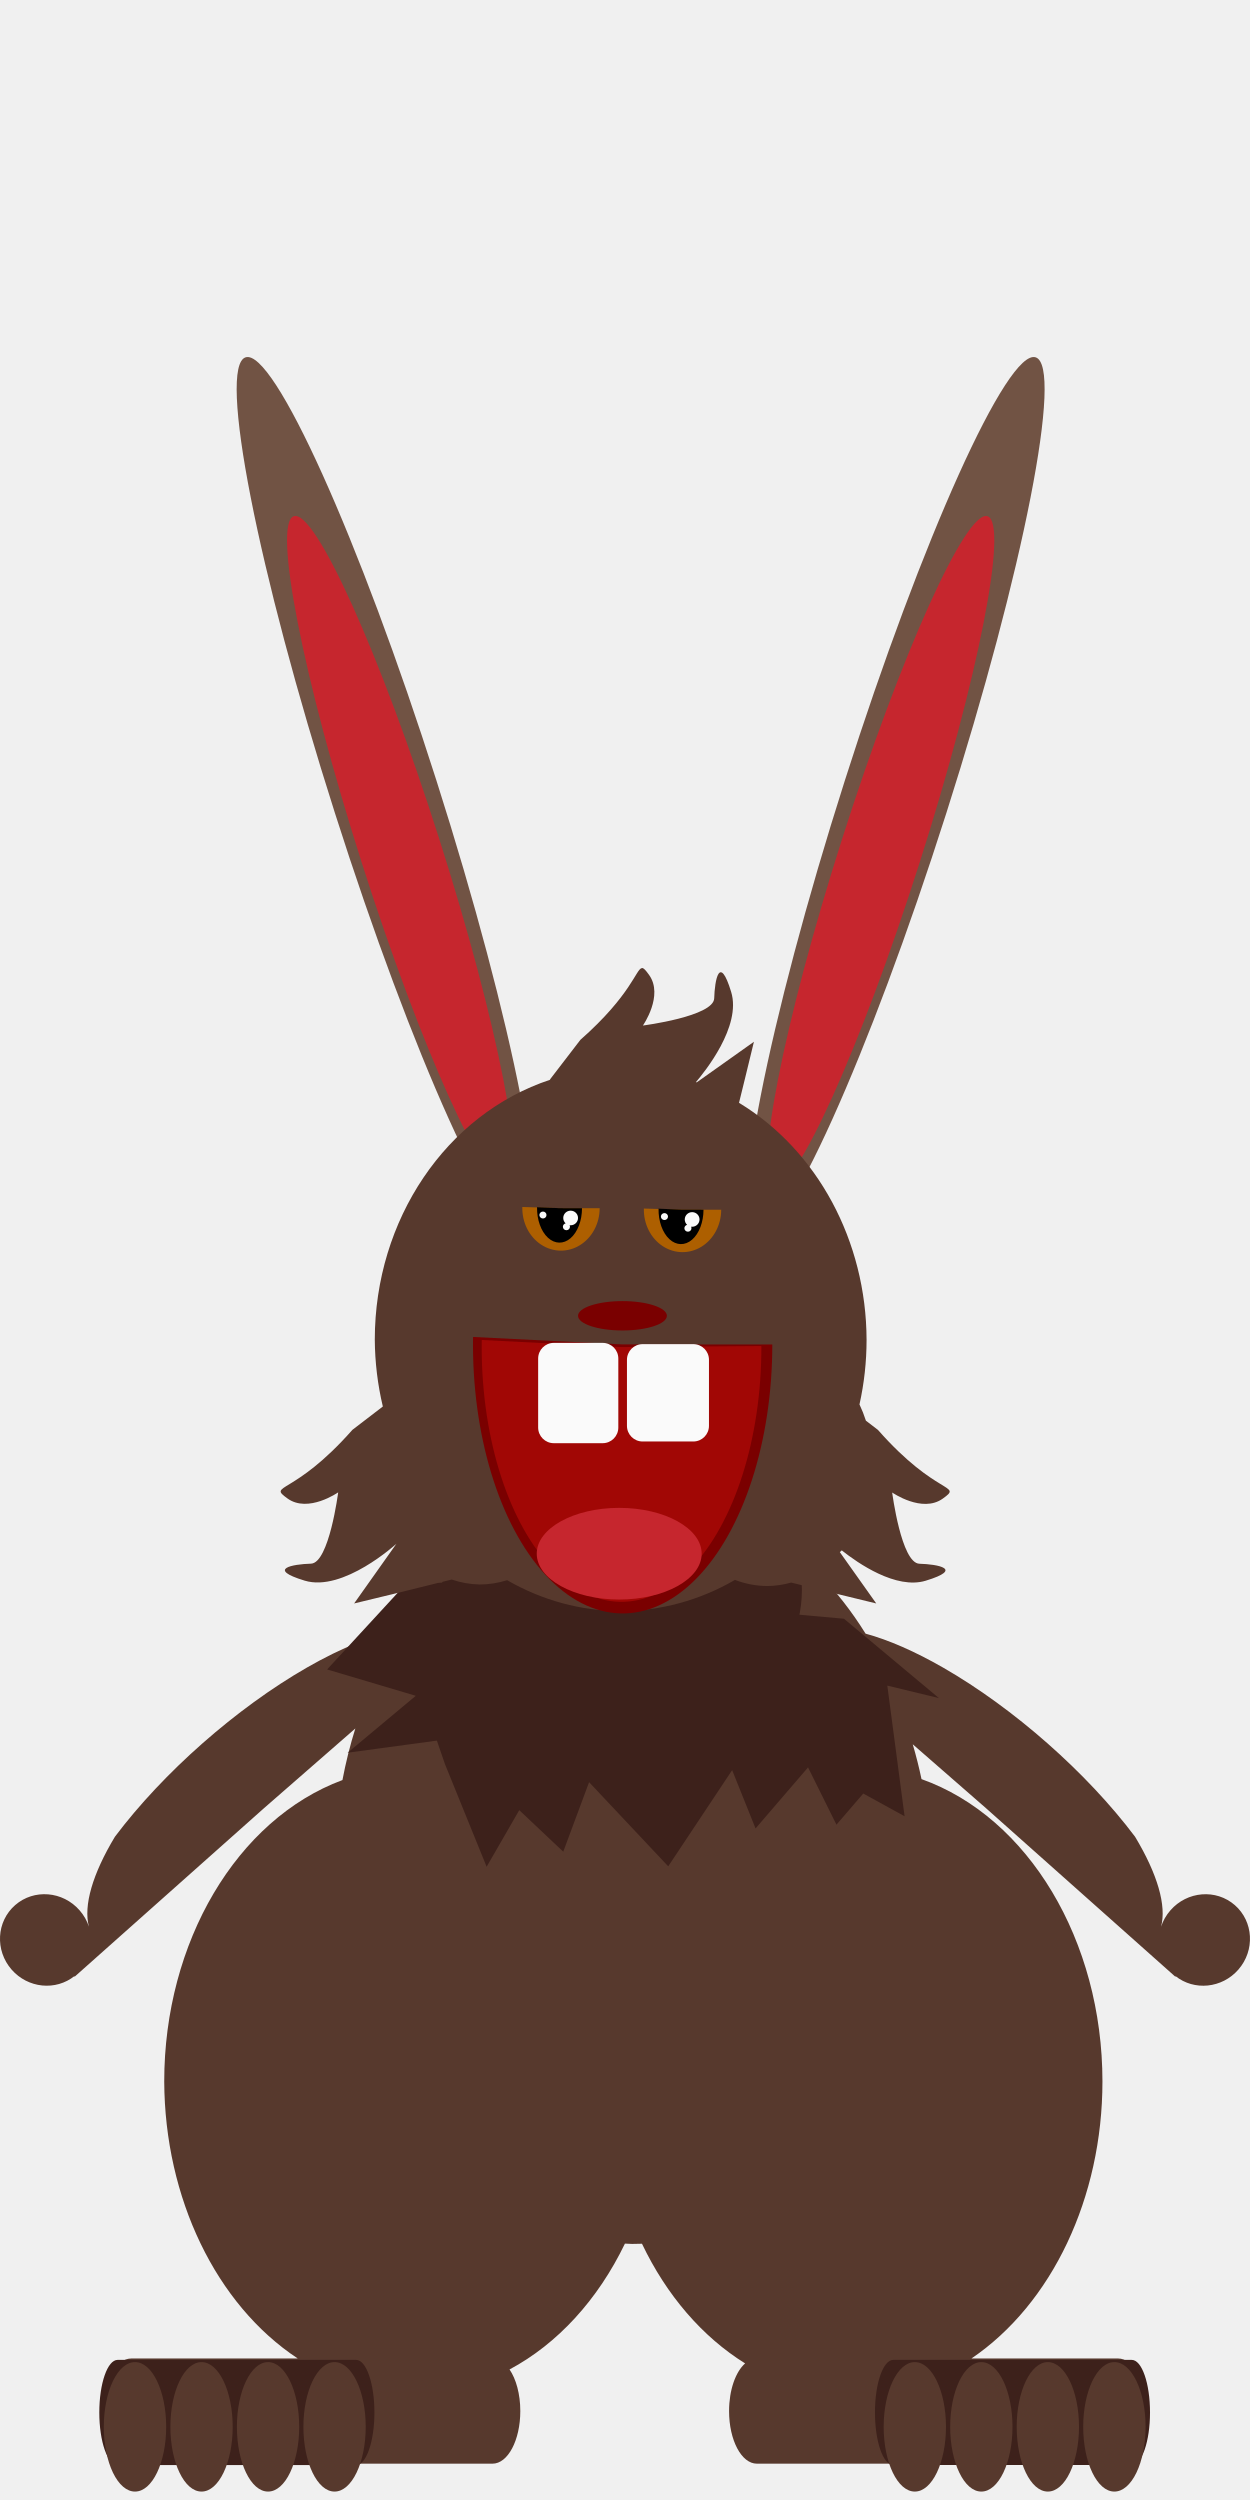
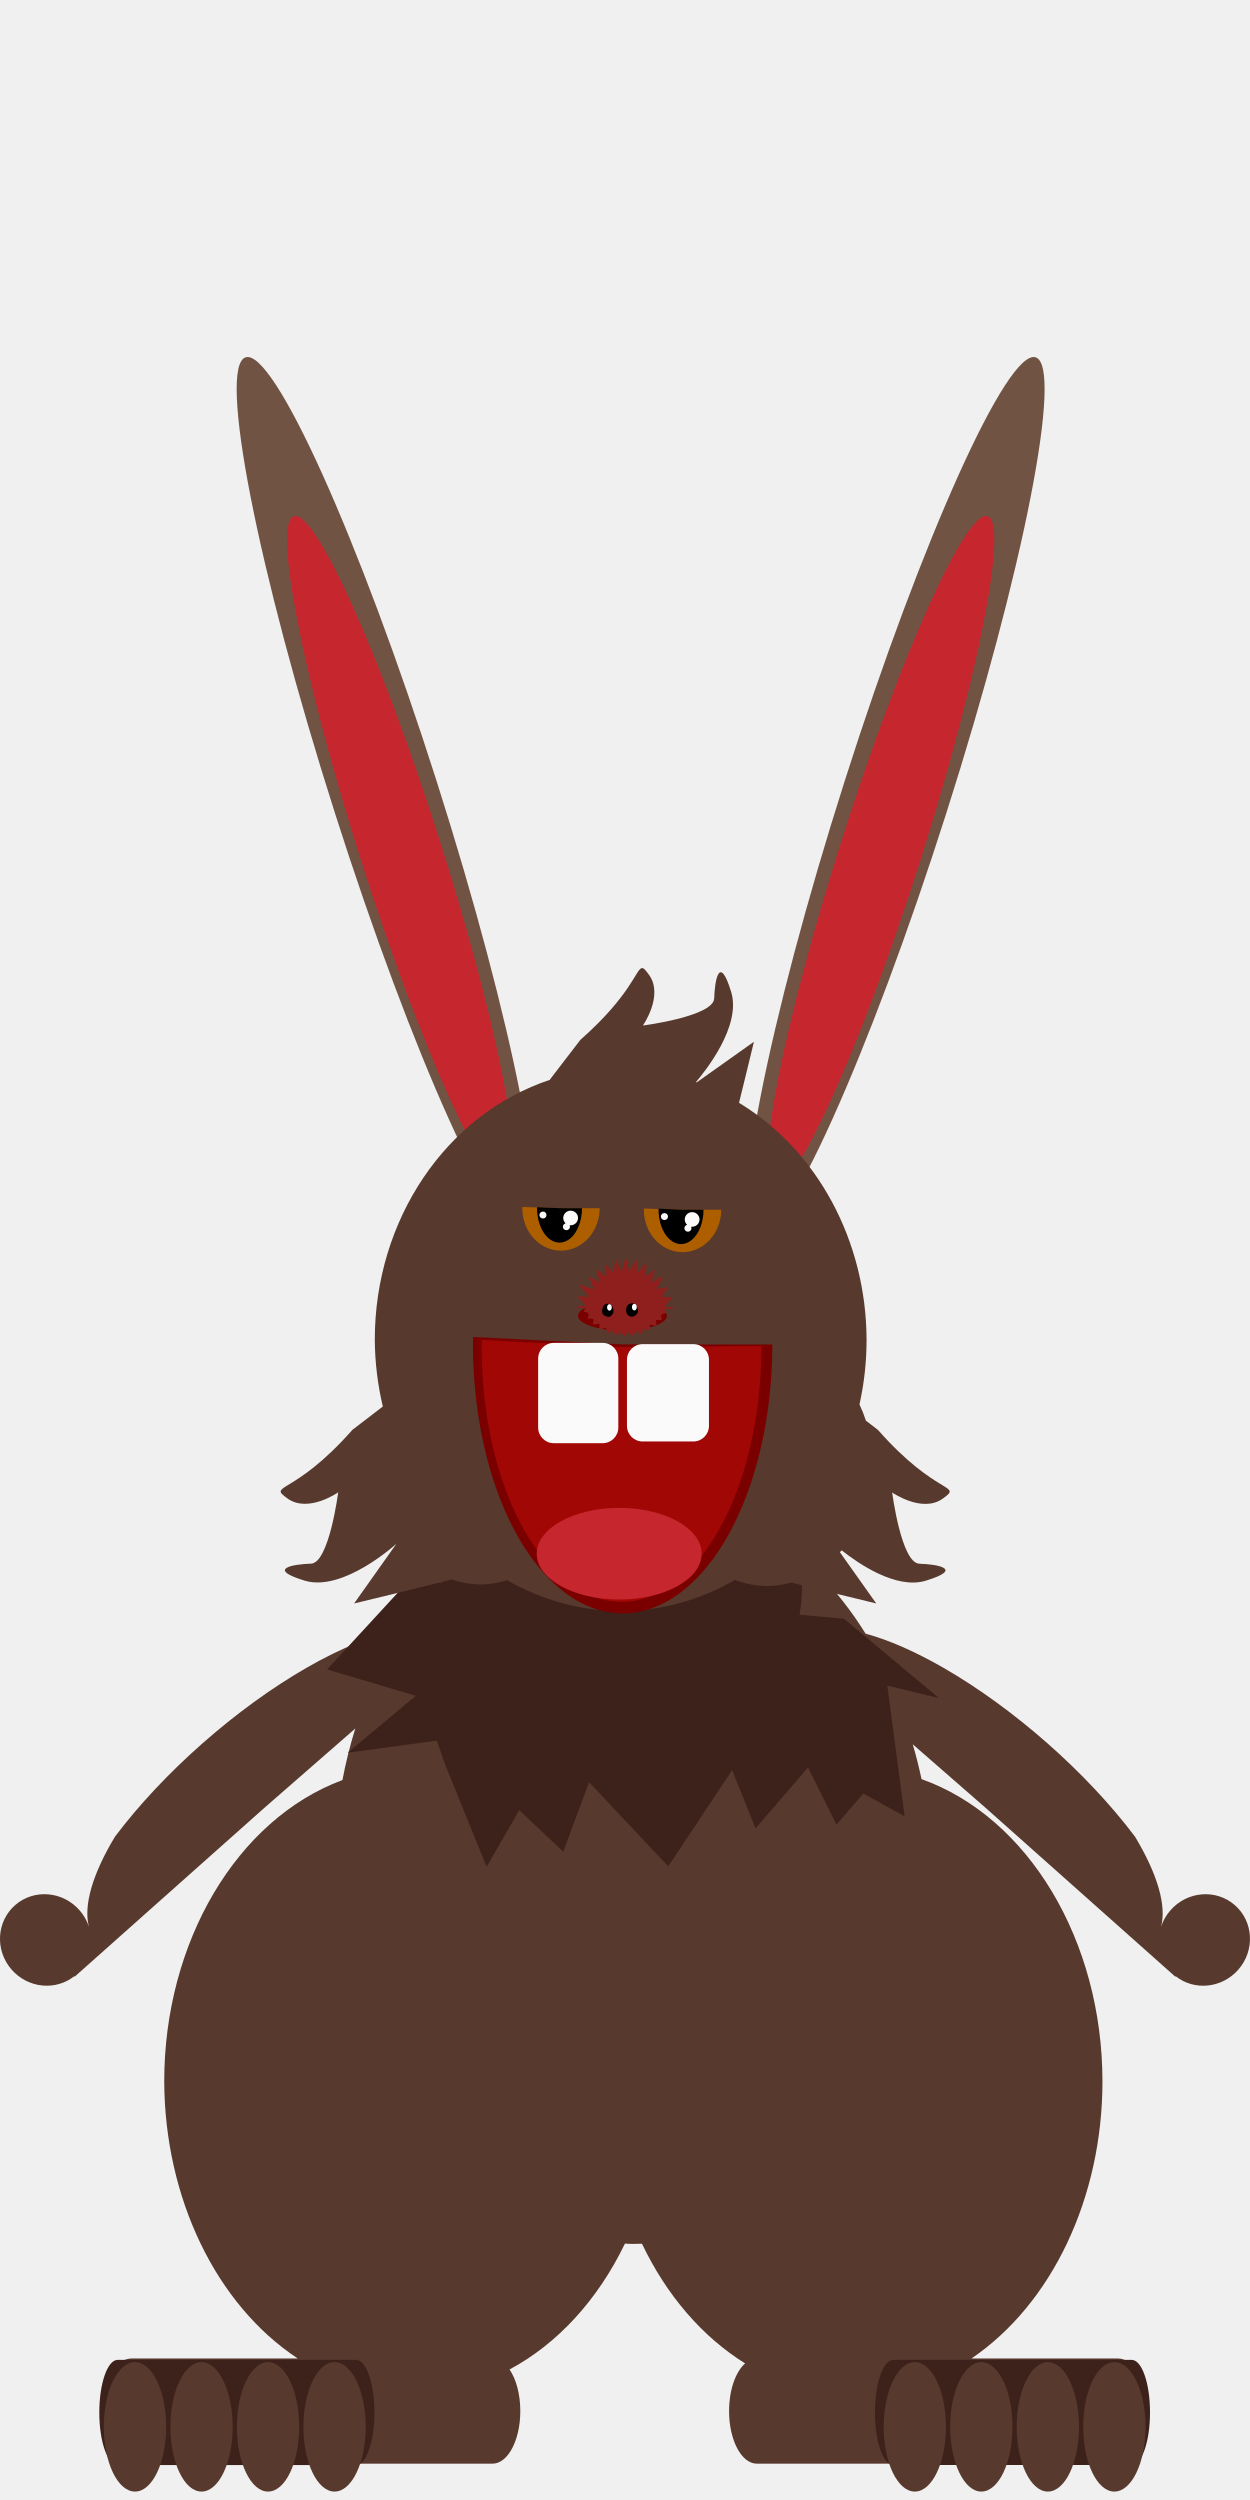
<svg xmlns="http://www.w3.org/2000/svg" width="64" height="128" viewBox="0 0 16.933 33.867" version="1.1" id="svg12297">
  <defs id="defs12294" />
  <g id="layer1">
    <g id="g24517" transform="translate(-0.2350095,-1.314351)">
      <path id="path22302" style="fill:#57392d;stroke-width:28.194;stroke-linecap:round;stroke-linejoin:round;paint-order:fill markers stroke" d="m 33.25,81.248 a 15.246,19.305 0 0 0 -11.854,7.18 4.575,12.999 48.894 0 0 -4.795,1.92 4.575,12.999 48.894 0 0 -9.83,8.662 4.575,12.999 48.894 0 0 -1.33,4.605 2.37,2.309 48.894 0 0 -0.477,-0.836 2.37,2.309 48.894 0 0 -3.299,-0.27 2.37,2.309 48.894 0 0 -0.182,3.305 2.37,2.309 48.894 0 0 3.225,0.324 4.575,12.999 48.894 0 0 -0.014,0.051 l 9.707,-8.639 4.68,-4.084 a 15.246,19.305 0 0 0 -0.66,2.641 12.704,16.087 0 0 0 -9.125,15.436 12.704,16.087 0 0 0 6.836,14.18 H 7.609 c -0.788,0 -1.422,1.202 -1.422,2.693 0,1.492 0.634,2.693 1.422,2.693 h 18.494 c 0.788,0 1.424,-1.202 1.424,-2.693 0,-0.869 -0.215,-1.639 -0.551,-2.131 a 12.704,16.087 0 0 0 5.908,-6.443 15.246,19.305 0 0 0 0.365,0.016 15.246,19.305 0 0 0 0.508,-0.01 12.704,16.087 0 0 0 5.281,6.127 c -0.486,0.427 -0.822,1.357 -0.822,2.441 0,1.492 0.636,2.693 1.424,2.693 h 18.494 c 0.788,-2e-5 1.422,-1.202 1.422,-2.693 0,-1.492 -0.634,-2.693 -1.422,-2.693 h -7.508 a 12.704,16.087 0 0 0 6.707,-14.18 12.704,16.087 0 0 0 -9.264,-15.484 15.246,19.305 0 0 0 -0.449,-1.783 l 3.754,3.275 9.707,8.639 a 12.999,4.575 41.106 0 0 -0.016,-0.051 2.309,2.37 41.106 0 0 3.225,-0.324 2.309,2.37 41.106 0 0 -0.18,-3.305 2.309,2.37 41.106 0 0 -3.299,0.27 2.309,2.37 41.106 0 0 -0.477,0.836 12.999,4.575 41.106 0 0 -1.33,-4.605 12.999,4.575 41.106 0 0 -9.83,-8.662 A 12.999,4.575 41.106 0 0 45.205,88.611 15.246,19.305 0 0 0 33.25,81.248 Z" transform="scale(0.2645833)" />
      <ellipse style="fill:#715344;stroke-width:1.198;stroke-linecap:round;stroke-linejoin:round;paint-order:fill markers stroke" id="ellipse21571" cx="15.46" cy="7.781" rx="0.722" ry="6.248" transform="rotate(17.67698)" />
      <ellipse style="fill:#c6262e;stroke-width:0.912;stroke-linecap:round;stroke-linejoin:round;paint-order:fill markers stroke" id="ellipse21573" cx="15.492" cy="8.539" rx="0.549" ry="4.757" transform="rotate(17.67698)" />
      <ellipse style="fill:#715344;stroke-width:1.198;stroke-linecap:round;stroke-linejoin:round;paint-order:fill markers stroke" id="ellipse20520" cx="-1.525" cy="13.194" rx="0.722" ry="6.248" transform="matrix(-0.9527835,0.3036503,0.3036503,0.9527835,0,0)" />
      <ellipse style="fill:#c6262e;stroke-width:0.912;stroke-linecap:round;stroke-linejoin:round;paint-order:fill markers stroke" id="ellipse21343" cx="-1.494" cy="13.952" rx="0.549" ry="4.757" transform="matrix(-0.9527835,0.3036503,0.3036503,0.9527835,0,0)" />
      <ellipse style="fill:#3d211b;stroke-width:1.256;stroke-linecap:round;stroke-linejoin:round;paint-order:fill markers stroke" id="ellipse20498" cx="8.66" cy="22.852" rx="2.438" ry="2.034" />
      <path style="fill:#3d211b;fill-opacity:1;stroke:none;stroke-width:0.164px;stroke-linecap:butt;stroke-linejoin:miter;stroke-opacity:1" d="m 6.262,25.211 0.565,1.392 0.442,-0.767 0.596,0.563 0.35,-0.942 1.072,1.14 0.866,-1.303 0.317,0.79 0.711,-0.827 0.385,0.776 0.363,-0.422 0.56,0.308 -0.234,-1.77 0.699,0.169 -1.286,-1.075 -5.884,-0.527 -1.118,1.214 1.201,0.357 -0.923,0.771 1.209,-0.164 z" id="path22339" />
      <path id="path19915" style="fill:#57392d;stroke-width:1.974;stroke-linecap:round;stroke-linejoin:round;paint-order:fill markers stroke" d="m 8.931,14.429 c -0.079,0.006 -0.139,0.359 -0.834,0.972 l -0.413,0.538 0.005,0.002 a 3.331,3.676 0 0 0 -2.377,3.521 3.331,3.676 0 0 0 0.109,0.906 l -0.412,0.316 c -0.801,0.907 -1.157,0.73 -0.878,0.931 0.279,0.2 0.685,-0.084 0.685,-0.084 0,0 -0.123,0.959 -0.369,0.966 -0.246,0.007 -0.608,0.071 -0.085,0.23 0.523,0.159 1.243,-0.5 1.243,-0.5 l -0.573,0.809 0.509,-0.123 0.813,-0.201 a 1.425,1.658 0 0 0 0.377,0.067 1.425,1.658 0 0 0 0.374,-0.058 3.331,3.676 0 0 0 1.538,0.418 3.331,3.676 0 0 0 1.548,-0.422 1.425,1.658 0 0 0 0.441,0.083 1.425,1.658 0 0 0 0.321,-0.047 l 0.643,0.159 0.509,0.124 -0.493,-0.695 a 1.425,1.658 0 0 0 0.026,-0.024 c 0.219,0.174 0.736,0.533 1.137,0.411 0.523,-0.159 0.161,-0.223 -0.085,-0.23 -0.246,-0.007 -0.369,-0.965 -0.369,-0.965 0,0 0.406,0.283 0.685,0.083 0.279,-0.2 -0.077,-0.023 -0.878,-0.931 l -0.163,-0.125 a 1.425,1.658 0 0 0 -0.087,-0.22 3.331,3.676 0 0 0 0.096,-0.875 3.331,3.676 0 0 0 -1.728,-3.211 l 0.078,-0.317 0.124,-0.51 -0.775,0.55 a 3.331,3.676 0 0 0 -0.01,-0.004 C 9.777,15.838 10.282,15.219 10.14,14.753 9.981,14.23 9.917,14.593 9.91,14.838 c -0.007,0.246 -0.966,0.369 -0.966,0.369 0,0 0.284,-0.406 0.084,-0.685 -0.047,-0.065 -0.073,-0.096 -0.097,-0.094 z" />
      <ellipse style="fill:#7a0000;stroke-width:0.253;stroke-linecap:round;stroke-linejoin:round;paint-order:fill markers stroke" id="ellipse21092" cx="8.667" cy="19.139" rx="0.602" ry="0.199" />
      <path id="path20544" style="fill:#ad5f00;stroke-width:45.354;stroke-linecap:round;stroke-linejoin:round;paint-order:fill markers stroke" d="m 27.631,66.768 a 1.98,2.172 0 0 0 0.957,1.922 1.98,2.172 0 0 0 1.996,0.029 1.98,2.172 0 0 0 1.006,-1.891 h -1.98 z m 6.223,0.078 a 1.98,2.172 0 0 0 0.957,1.92 1.98,2.172 0 0 0 1.996,0.031 1.98,2.172 0 0 0 1.006,-1.891 h -1.98 z" transform="scale(0.2645833)" />
      <g id="g24217">
        <path style="fill:#000000;stroke-width:12;stroke-linecap:round;stroke-linejoin:round;paint-order:fill markers stroke" id="path20568" d="m 8.119,17.682 a 0.305,0.467 0 0 1 -0.155,0.406 0.305,0.467 0 0 1 -0.307,-0.007 0.305,0.467 0 0 1 -0.147,-0.413 l 0.305,0.013 z" />
        <path id="ellipse21101" style="fill:#fafafa;stroke-width:0.073;stroke-linecap:round;stroke-linejoin:round;paint-order:fill markers stroke" d="m 7.965,17.715 a 0.1,0.099 0 0 0 -0.1,0.099 0.1,0.099 0 0 0 0.032,0.073 0.048,0.047 0 0 0 -0.037,0.046 0.048,0.047 0 0 0 0.048,0.047 0.048,0.047 0 0 0 0.048,-0.047 0.048,0.047 0 0 0 -0.005,-0.021 0.1,0.099 0 0 0 0.014,0.001 0.1,0.099 0 0 0 0.1,-0.099 0.1,0.099 0 0 0 -0.1,-0.099 z" />
        <ellipse style="fill:#fafafa;stroke-width:0.035;stroke-linecap:round;stroke-linejoin:round;paint-order:fill markers stroke" id="ellipse21121" cx="7.59" cy="17.774" rx="0.048" ry="0.047" />
      </g>
      <g id="g24208">
        <path style="fill:#000000;stroke-width:12;stroke-linecap:round;stroke-linejoin:round;paint-order:fill markers stroke" id="path21154" d="m 9.765,17.702 a 0.305,0.467 0 0 1 -0.155,0.406 0.305,0.467 0 0 1 -0.307,-0.007 0.305,0.467 0 0 1 -0.147,-0.413 l 0.305,0.013 z" />
        <path id="path21156" style="fill:#fafafa;stroke-width:0.073;stroke-linecap:round;stroke-linejoin:round;paint-order:fill markers stroke" d="m 9.611,17.735 a 0.1,0.099 0 0 0 -0.1,0.099 0.1,0.099 0 0 0 0.032,0.073 0.048,0.047 0 0 0 -0.037,0.046 0.048,0.047 0 0 0 0.048,0.047 0.048,0.047 0 0 0 0.048,-0.047 0.048,0.047 0 0 0 -0.005,-0.021 0.1,0.099 0 0 0 0.014,0.001 0.1,0.099 0 0 0 0.1,-0.099 0.1,0.099 0 0 0 -0.1,-0.099 z" />
        <ellipse style="fill:#fafafa;stroke-width:0.035;stroke-linecap:round;stroke-linejoin:round;paint-order:fill markers stroke" id="ellipse21158" cx="9.236" cy="17.795" rx="0.048" ry="0.047" />
      </g>
      <g id="g24317">
        <path style="fill:#7a0000;stroke-width:3.175;stroke-linecap:round;stroke-linejoin:round;paint-order:fill markers stroke" id="path19917" d="M 10.697,19.528 A 2.027,3.643 0 0 1 9.667,22.7 2.027,3.643 0 0 1 7.623,22.648 2.027,3.643 0 0 1 6.643,19.426 l 2.027,0.101 z" />
        <path style="fill:#a10705;stroke-width:3.175;stroke-linecap:round;stroke-linejoin:round;paint-order:fill markers stroke" id="path20733" d="M 10.549,19.549 A 1.895,3.451 0 0 1 9.591,22.563 1.895,3.451 0 0 1 7.679,22.522 1.895,3.451 0 0 1 6.761,19.467 l 1.894,0.096 z" />
        <rect style="fill:#fafafa;stroke-width:0.852;stroke-linecap:round;stroke-linejoin:round;paint-order:fill markers stroke" id="rect19941" width="1.086" height="1.359" x="7.525" y="19.506" ry="0.212" />
        <rect style="fill:#fafafa;stroke-width:0.852;stroke-linecap:round;stroke-linejoin:round;paint-order:fill markers stroke" id="rect20067" width="1.111" height="1.319" x="8.728" y="19.523" ry="0.212" />
        <ellipse style="fill:#c6262e;stroke-width:0.609;stroke-linecap:round;stroke-linejoin:round;paint-order:fill markers stroke" id="ellipse20071" cx="8.623" cy="22.362" rx="1.117" ry="0.621" />
      </g>
      <g id="g23674" transform="translate(-0.6772521,0.01921004)">
        <path id="rect23634" style="fill:#3d211b;stroke-width:2.427;stroke-linecap:round;stroke-linejoin:round;paint-order:fill markers stroke" d="m 13.013,33.264 h 3.23 c 0.138,0 0.248,0.318 0.248,0.712 0,0.395 -0.111,0.712 -0.248,0.712 h -3.23 c -0.138,0 -0.248,-0.318 -0.248,-0.712 0,-0.395 0.111,-0.712 0.248,-0.712 z" />
        <path id="path23279" style="fill:#57392d;stroke-width:12;stroke-linecap:round;stroke-linejoin:round;paint-order:fill markers stroke" d="m 13.305,33.294 a 0.422,0.877 0 0 0 -0.422,0.877 0.422,0.877 0 0 0 0.422,0.877 0.422,0.877 0 0 0 0.422,-0.877 0.422,0.877 0 0 0 -0.422,-0.877 z m 0.901,0 a 0.422,0.877 0 0 0 -0.422,0.877 0.422,0.877 0 0 0 0.422,0.877 0.422,0.877 0 0 0 0.422,-0.877 0.422,0.877 0 0 0 -0.422,-0.877 z m 0.901,0 a 0.422,0.877 0 0 0 -0.422,0.877 0.422,0.877 0 0 0 0.422,0.877 0.422,0.877 0 0 0 0.422,-0.877 0.422,0.877 0 0 0 -0.422,-0.877 z m 0.901,0 a 0.422,0.877 0 0 0 -0.422,0.877 0.422,0.877 0 0 0 0.422,0.877 0.422,0.877 0 0 0 0.423,-0.877 0.422,0.877 0 0 0 -0.423,-0.877 z" />
      </g>
      <g id="g23802" transform="matrix(-1,0,0,1,18.07201,0.01921004)">
        <rect style="fill:#3d211b;fill-opacity:1;stroke:none;stroke-width:2.427;stroke-linecap:round;stroke-linejoin:round;paint-order:fill markers stroke" id="rect23798" width="3.727" height="1.425" x="12.765" y="33.264" ry="0.712" rx="0.248" />
        <path id="path23800" style="fill:#57392d;stroke-width:12;stroke-linecap:round;stroke-linejoin:round;paint-order:fill markers stroke" d="m 13.305,33.294 a 0.422,0.877 0 0 0 -0.422,0.877 0.422,0.877 0 0 0 0.422,0.877 0.422,0.877 0 0 0 0.422,-0.877 0.422,0.877 0 0 0 -0.422,-0.877 z m 0.901,0 a 0.422,0.877 0 0 0 -0.422,0.877 0.422,0.877 0 0 0 0.422,0.877 0.422,0.877 0 0 0 0.422,-0.877 0.422,0.877 0 0 0 -0.422,-0.877 z m 0.901,0 a 0.422,0.877 0 0 0 -0.422,0.877 0.422,0.877 0 0 0 0.422,0.877 0.422,0.877 0 0 0 0.422,-0.877 0.422,0.877 0 0 0 -0.422,-0.877 z m 0.901,0 a 0.422,0.877 0 0 0 -0.422,0.877 0.422,0.877 0 0 0 0.422,0.877 0.422,0.877 0 0 0 0.423,-0.877 0.422,0.877 0 0 0 -0.423,-0.877 z" />
      </g>
    </g>
+     <g transform="matrix(0.00138833,0,0,0.00138833,7.706619,16.99401)" id="g1011">
+       <g id="g841">
+         <path id="path833" d="m 146.014,554.568 c 1.591,3.545 5.165,6.132 9.438,6.83 l 42.059,6.831 c 1.581,2.84 3.243,5.638 4.911,8.414 l -18.34,33.827 c -1.888,3.447 -1.577,7.5 0.781,10.702 2.349,3.221 6.4,5.152 10.76,5.091 l 42.82,-0.495 c 2.171,2.474 4.378,4.926 6.632,7.333 l -10.506,36.433 c -1.063,3.699 0.122,7.617 3.146,10.377 3.008,2.749 7.431,3.947 11.671,3.155 l 41.844,-7.838 c 2.662,2.061 5.372,4.098 8.109,6.094 l -2.189,37.566 c -0.23,3.802 1.81,7.46 5.388,9.639 3.576,2.194 8.159,2.604 12.14,1.1 l 39.174,-14.833 c 3.104,1.573 6.225,3.132 9.381,4.642 l 6.194,37.179 c 0.626,3.767 3.436,7.009 7.425,8.542 3.976,1.538 8.571,1.153 12.125,-1.009 l 35.074,-21.251 c 3.396,1.021 6.807,2.001 10.265,2.942 l 14.3,35.416 c 1.455,3.609 4.91,6.306 9.169,7.127 4.244,0.814 8.649,-0.345 11.652,-3.066 l 29.687,-26.946 c 3.522,0.409 7.048,0.789 10.584,1.114 l 21.947,32.409 c 2.226,3.281 6.218,5.33 10.565,5.413 4.334,0.083 8.41,-1.812 10.733,-5.008 l 23.126,-31.552 c 3.547,-0.188 7.099,-0.435 10.628,-0.709 l 28.682,28.058 c 2.905,2.835 7.279,4.161 11.538,3.509 4.282,-0.666 7.842,-3.222 9.418,-6.773 l 15.601,-34.846 c 3.479,-0.81 6.926,-1.668 10.365,-2.55 l 34.257,22.572 c 3.483,2.302 8.062,2.861 12.1,1.468 4.025,-1.379 6.964,-4.513 7.725,-8.252 l 7.556,-36.917 c 3.208,-1.389 6.385,-2.818 9.552,-4.281 l 38.6,16.313 c 3.92,1.661 8.535,1.422 12.17,-0.636 3.65,-2.042 5.828,-5.619 5.732,-9.426 l -0.802,-37.625 c 2.803,-1.892 5.578,-3.823 8.327,-5.78 l 41.521,9.426 c 4.218,0.946 8.677,-0.075 11.79,-2.709 3.135,-2.644 4.454,-6.513 3.53,-10.249 l -9.146,-36.808 c 2.32,-2.329 4.618,-4.687 6.875,-7.074 l 42.77,2.125 c 4.316,0.19 8.473,-1.549 10.943,-4.679 2.478,-3.11 2.918,-7.147 1.181,-10.665 l -17.104,-34.501 c 1.774,-2.712 3.535,-5.445 5.231,-8.222 l 42.278,-5.226 c 4.297,-0.526 7.954,-2.975 9.684,-6.465 1.72,-3.5 1.257,-7.533 -1.215,-10.677 L 921.479,528.24 c 0.203,-0.531 -1.999,-32.28 -21.526,-58.158 0,0 -0.169,-0.069 -0.475,-0.191 C 855.033,407.22 716.712,359.6 552.124,356.465 378.036,353.149 231.49,400.686 193.714,467.318 176.853,484.381 172.602,512.466 173.11,513.99 l -25.495,29.958 c -2.602,3.046 -3.19,7.059 -1.601,10.62 z" fill="#8f1f1d" />
+         <path id="path835" d="m 1006.008,420.45 c -1.728,-4.947 -19.723,-3.687 -24.194,-4.556 l -65.68,0.586 c -1.701,-3.954 -3.489,-7.85 -5.283,-11.713 l 42.551,-65.735 c 1.905,-4.904 12.443,-11.779 9.923,-16.227 -2.512,-4.469 -18.607,1.506 -23.153,1.708 l -67.827,12.061 c -2.313,-3.422 -4.662,-6.814 -7.059,-10.144 l 38.03,-84.758 c 1.039,-5.237 12.658,-26.514 9.45,-30.318 -3.189,-3.792 -18.273,9.018 -22.681,10.249 l -73.744,46.76 c -2.816,-2.829 -5.681,-5.624 -8.575,-8.362 l 20.894,-73.414 c 0.168,-5.358 11.334,-30.76 7.561,-33.733 -3.771,-2.993 -16.667,8.452 -20.79,10.675 l -65.16,50.814 c -3.268,-2.13 -6.552,-4.242 -9.872,-6.284 l 15.496,-86.805 c -0.726,-5.287 5.608,-32.964 1.417,-35.016 -4.174,-2.061 -26.104,22.056 -29.768,25.194 l -51.029,65.23 c -3.562,-1.346 -7.138,-2.635 -10.763,-3.867 L 660.92,74.281 c -1.585,-5.042 -1.212,-22.872 -5.67,-23.913 -4.442,-1.033 -10.15,14.875 -13.23,18.788 l -44.103,87.736 c -3.682,-0.482 -7.366,-0.922 -11.061,-1.283 L 564.527,54.643 C 562.143,50.081 559.614,35 555.078,35 c -4.522,0 -8.035,18.07 -10.396,22.631 l -27.077,97.982 c -3.695,0.361 -7.396,0.801 -11.07,1.283 L 468.137,67.88 c -3.084,-3.914 -8.33,-23.237 -12.758,-22.205 -4.455,1.053 -3.621,15.455 -5.197,20.497 l -11.499,106.627 c -3.614,1.232 -7.193,2.532 -10.764,3.867 l -34.912,-44.734 c -3.677,-3.148 -24.165,-34.096 -28.351,-32.026 -4.172,2.051 -1.167,34.426 -1.89,39.712 l 1.271,68.443 c -3.32,2.042 -6.606,4.14 -9.883,6.284 l -63.681,-59.354 c -4.12,-2.232 -12.786,-11.533 -16.538,-8.541 -3.769,2.974 -0.643,16.419 -0.472,21.778 l 23.196,91.775 c -2.887,2.738 -5.745,5.533 -8.575,8.362 l -69.905,-43.344 c -4.418,-1.22 -18.065,-11.905 -21.263,-8.113 -3.218,3.804 4.164,7.809 5.197,13.047 l 36.995,96.478 c -2.376,3.342 -4.729,6.721 -7.034,10.144 L 118.07,298.04 c -4.506,-0.151 -16.917,-6.178 -19.435,-1.708 -2.522,4.447 8.045,10.896 9.923,15.8 l 85.012,92.637 c -1.798,3.863 -3.583,7.759 -5.3,11.713 l -82.547,-9.979 c -4.47,0.857 -16.217,-1.544 -17.956,3.415 -1.728,4.972 9.648,11.415 12.286,15.774 l 61.741,66.493 c -0.201,0.755 2.702,45.391 23.563,81.296 0,0 0.177,0.092 0.499,0.258 47.554,87.035 192.733,150.364 364.46,150.364 181.639,0 333.578,-70.85 371.705,-165.663 17.261,-24.474 21.158,-64.123 20.598,-66.255 l 50.158,-54.084 c 2.656,-4.362 14.956,-12.68 13.231,-17.651 z" fill="#8f1f1d" />
+         <path id="path837" d="m 195.34,493.008 c 0,0 -94.761,13.599 -116.083,18.311 -21.321,4.711 -7.095,8.297 0,9.421 24.757,3.927 146.88,7.067 149.25,7.853 2.369,0.785 -33.167,-35.585 -33.167,-35.585 z" fill="#8f1f1d" />
+         <path id="path839" d="m 896.038,499.622 c 0,0 94.762,13.6 116.083,18.311 21.32,4.712 7.095,8.298 0,9.422 -24.758,3.927 -146.88,7.067 -149.249,7.853 -2.37,0.784 33.166,-35.586 33.166,-35.586 z" fill="#8f1f1d" />
+       </g>
+       <g transform="translate(-48,14)" id="g847">
+         <path id="path843" d="m 467.982,486.018 c 0,0 -41.096,-44.997 -82.191,0 0,0 -32.292,60.001 0,89.998 0,0 52.837,41.999 82.191,0 0,0 35.226,-33.002 0,-89.998 z" />
+         <path id="path845" d="m 420.404,502.71 c 0,17.521 10.329,31.727 23.066,31.727 12.735,0 23.064,-14.205 23.064,-31.727 0,-17.522 -10.329,-31.728 -23.064,-31.728 -12.738,0 -23.066,14.206 -23.066,31.728 z" fill="#ffffff" />
+       </g>
+       <g transform="translate(-48,14)" id="g853">
+         <path id="path849" d="m 698.226,469.498 c 0,0 -70.494,-31.212 -89.735,38.454 0,0 -20.153,81.201 57.891,85.784 -10e-4,0 99.518,-19.168 31.844,-124.238 z" />
+         <path id="path851" d="m 662.819,499.628 c 0,18.068 10.65,32.723 23.79,32.723 13.133,0 23.786,-14.654 23.786,-32.723 0,-18.072 -10.653,-32.723 -23.786,-32.723 -13.139,0 -23.79,14.651 -23.79,32.723 z" fill="#ffffff" />
+       </g>
+     </g>
  </g>
</svg>
